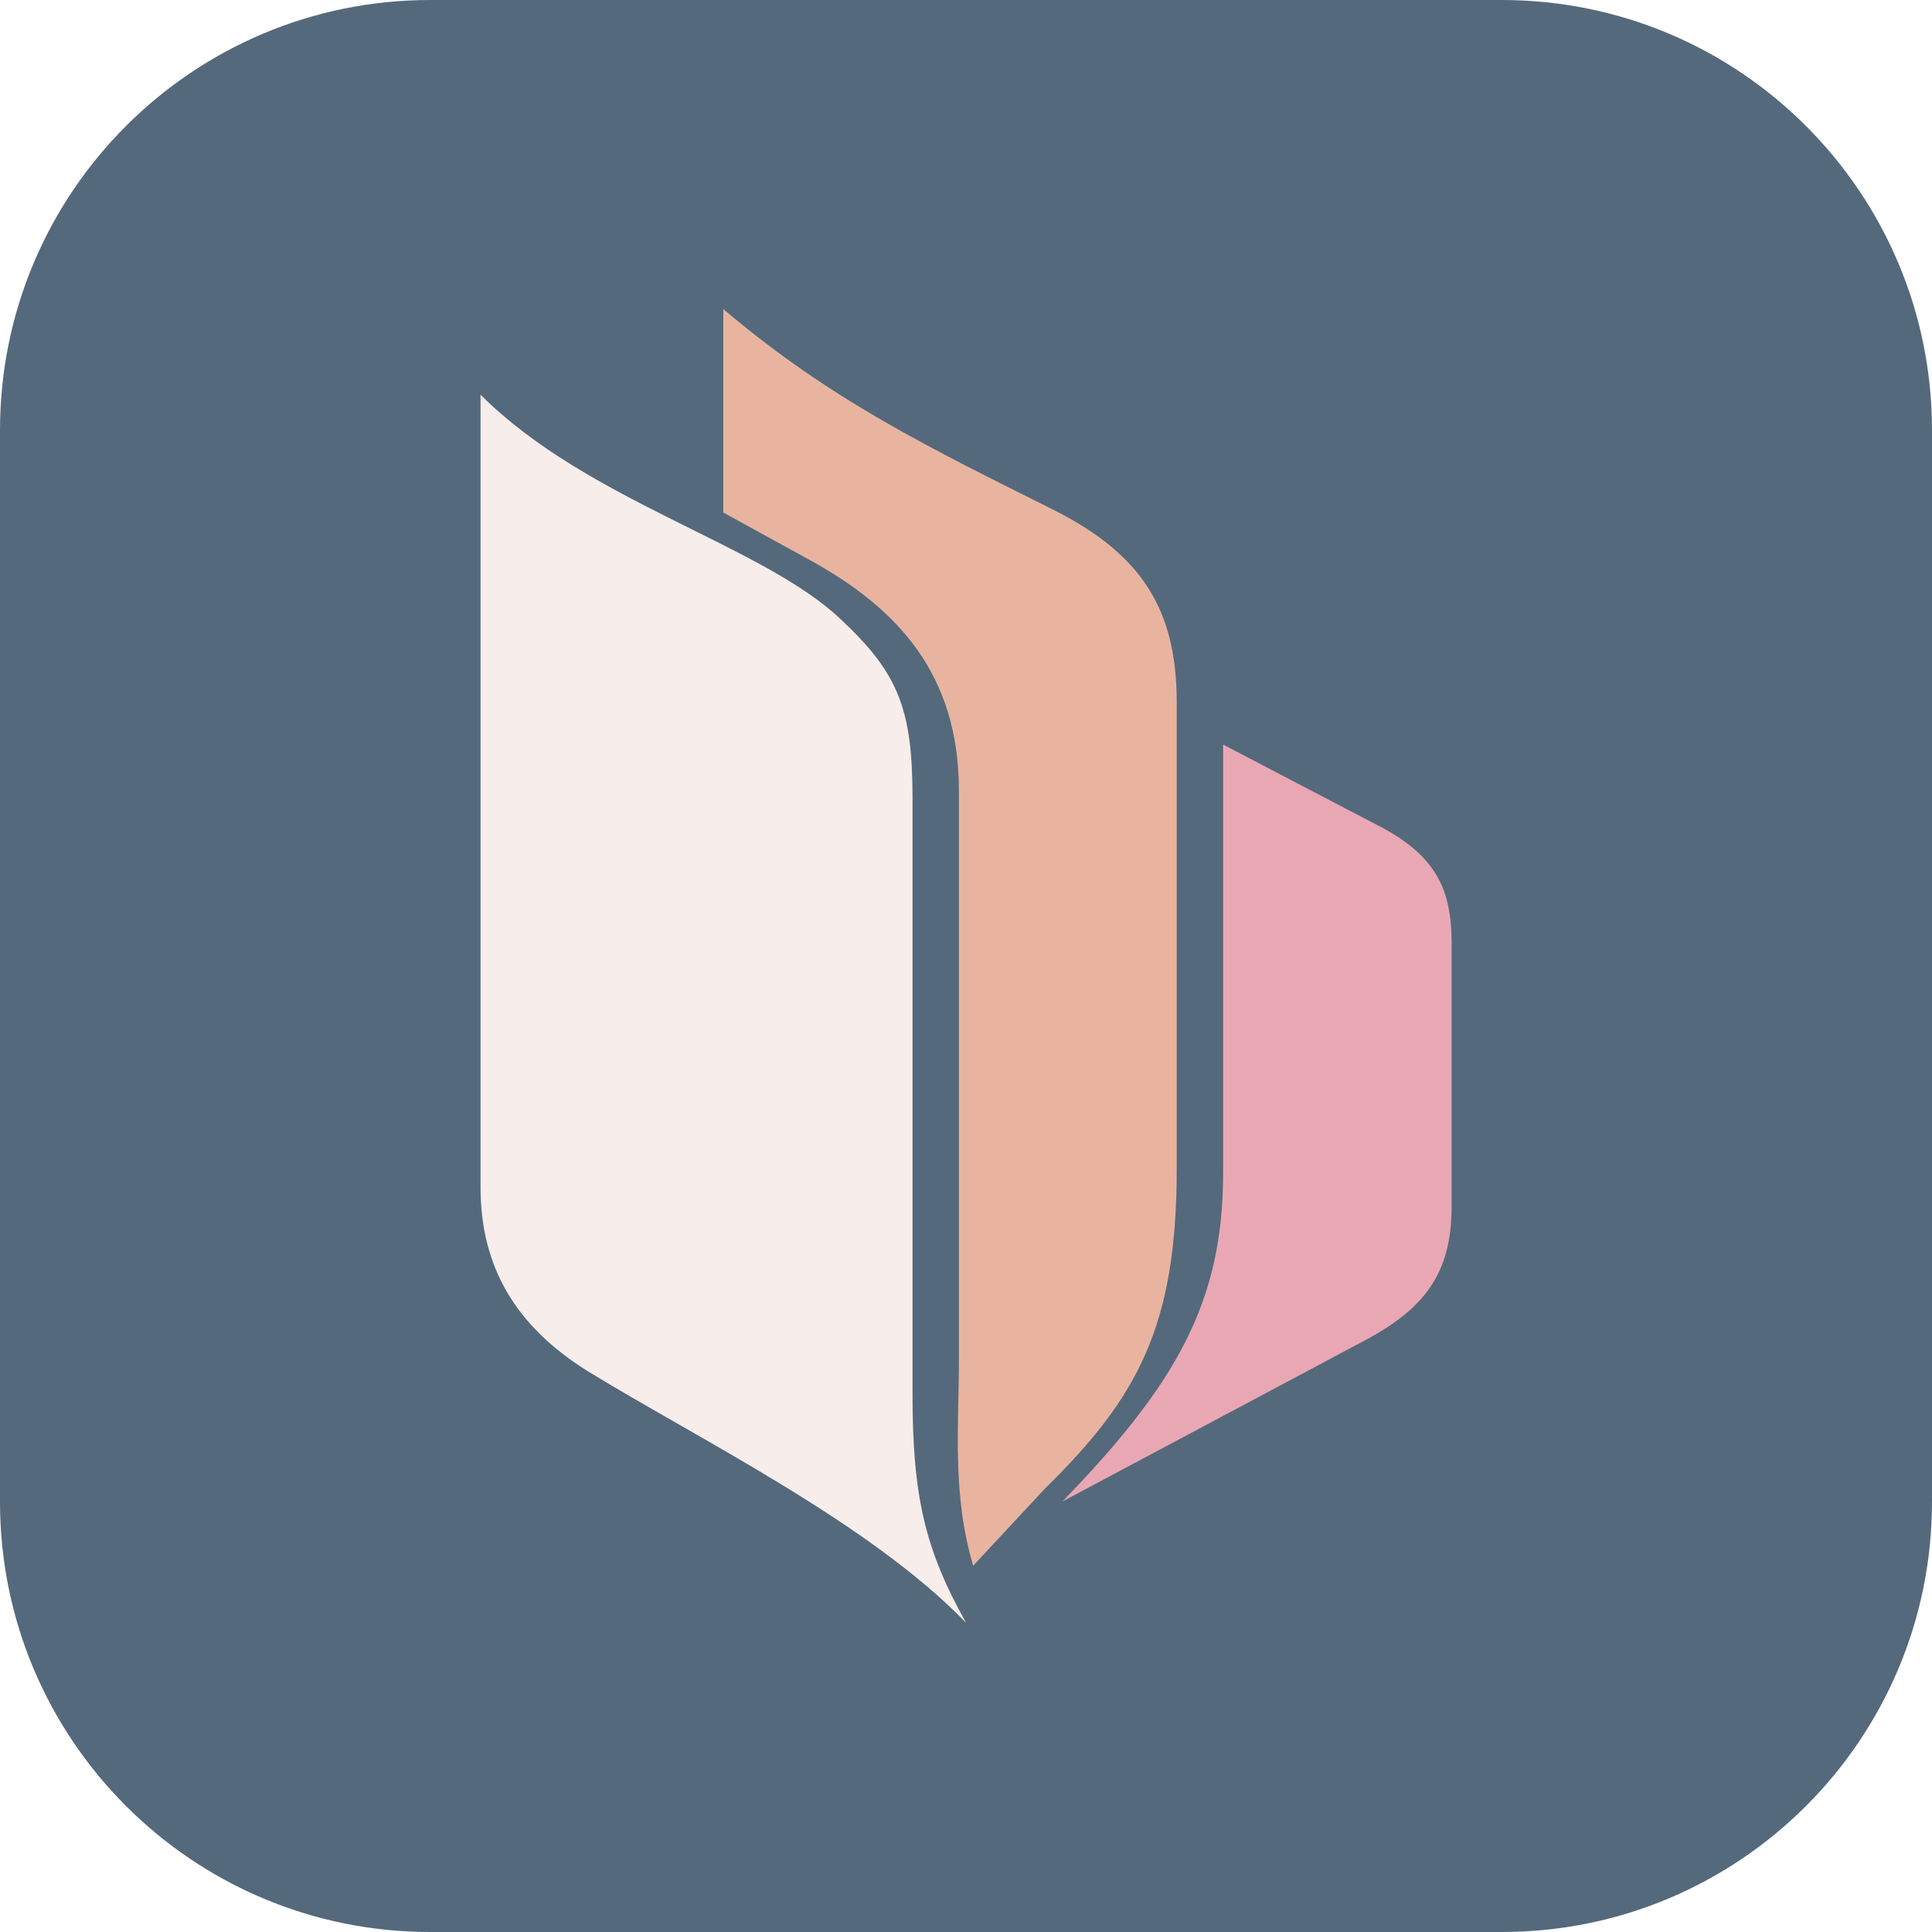
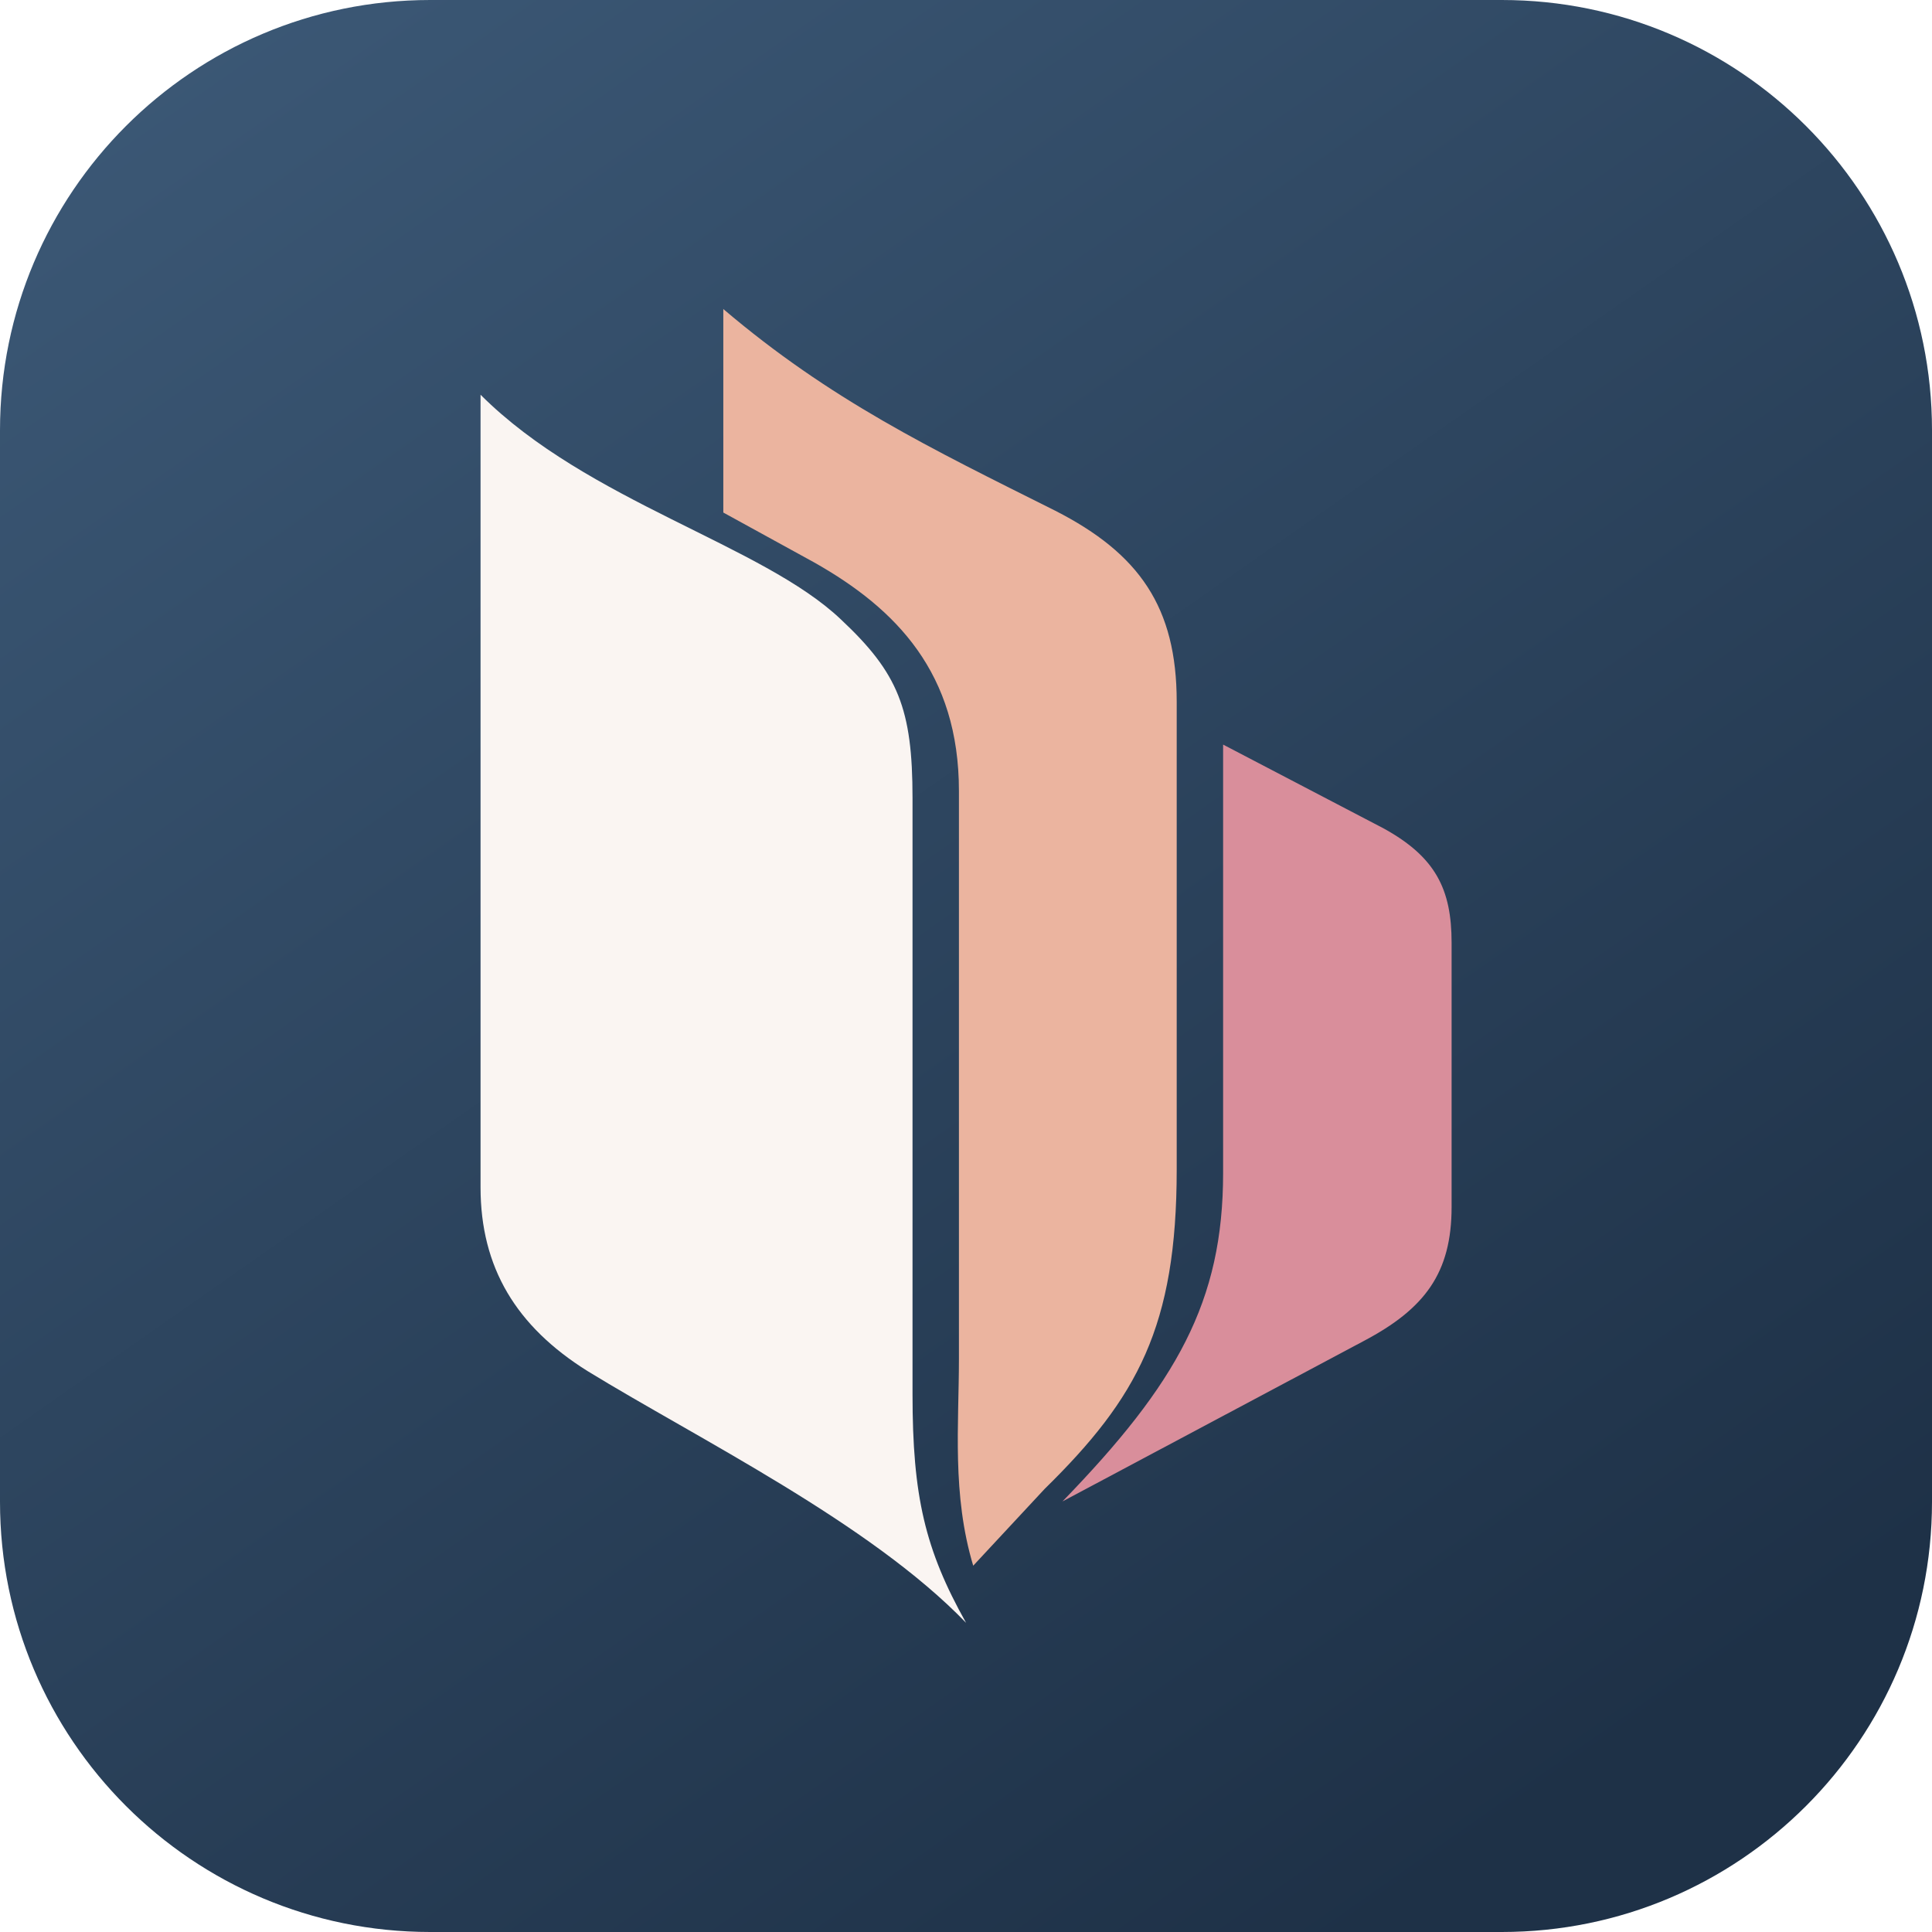
<svg xmlns="http://www.w3.org/2000/svg" viewBox="0 0 1024 1024" role="img" aria-label="VIRALA">
  <defs>
-     <linearGradient id="g" x1="0" y1="0" x2="1" y2="1">
-       <stop offset="0" stop-color="#55697C" />
-       <stop offset="1" stop-color="#55697C" />
+     <linearGradient id="g" x1="0" y1="0" x2=".7" y2="1">
+       <stop offset="0" stop-color="#3D5A78" />
+       <stop offset="1" stop-color="#1E3147" />
    </linearGradient>
  </defs>
  <rect width="1024" height="1024" rx="228" fill="url(#g)" />
  <g transform="translate(254.7 163.8) scale(0.9461)">
-     <path fill="#F7EDEA" d="M0 48 C60 108 158 132 202 174 C234 204 242 224 242 274 L242 608 C242 665 249 695 272 736 C218 680 122 633 60 595 C20 570 0 537 0 492 Z" />
-     <path fill="#E8B4A0" d="M136 0 C196 51 252 78 322 113 C369 137 390 167 390 220 L390 482 C390 570 368 610 316 661 L276 704 C264 664 268 625 268 588 L268 270 C268 204 233 168 187 142 L136 114 Z" />
-     <path fill="#E9A7B4" d="M416 244 L506 291 C535 307 544 325 544 355 L544 503 C544 540 529 560 495 578 L326 668 C390 602 416 556 416 484 Z" />
+     <path fill="#FAF5F2" d="M0 48 C60 108 158 132 202 174 C234 204 242 224 242 274 L242 608 C242 665 249 695 272 736 C218 680 122 633 60 595 C20 570 0 537 0 492 Z" />
+     <path fill="#EBB49F" d="M136 0 C196 51 252 78 322 113 C369 137 390 167 390 220 L390 482 C390 570 368 610 316 661 L276 704 C264 664 268 625 268 588 L268 270 C268 204 233 168 187 142 L136 114 Z" />
+     <path fill="#D98E9B" d="M416 244 L506 291 C535 307 544 325 544 355 L544 503 C544 540 529 560 495 578 L326 668 C390 602 416 556 416 484 Z" />
  </g>
</svg>
